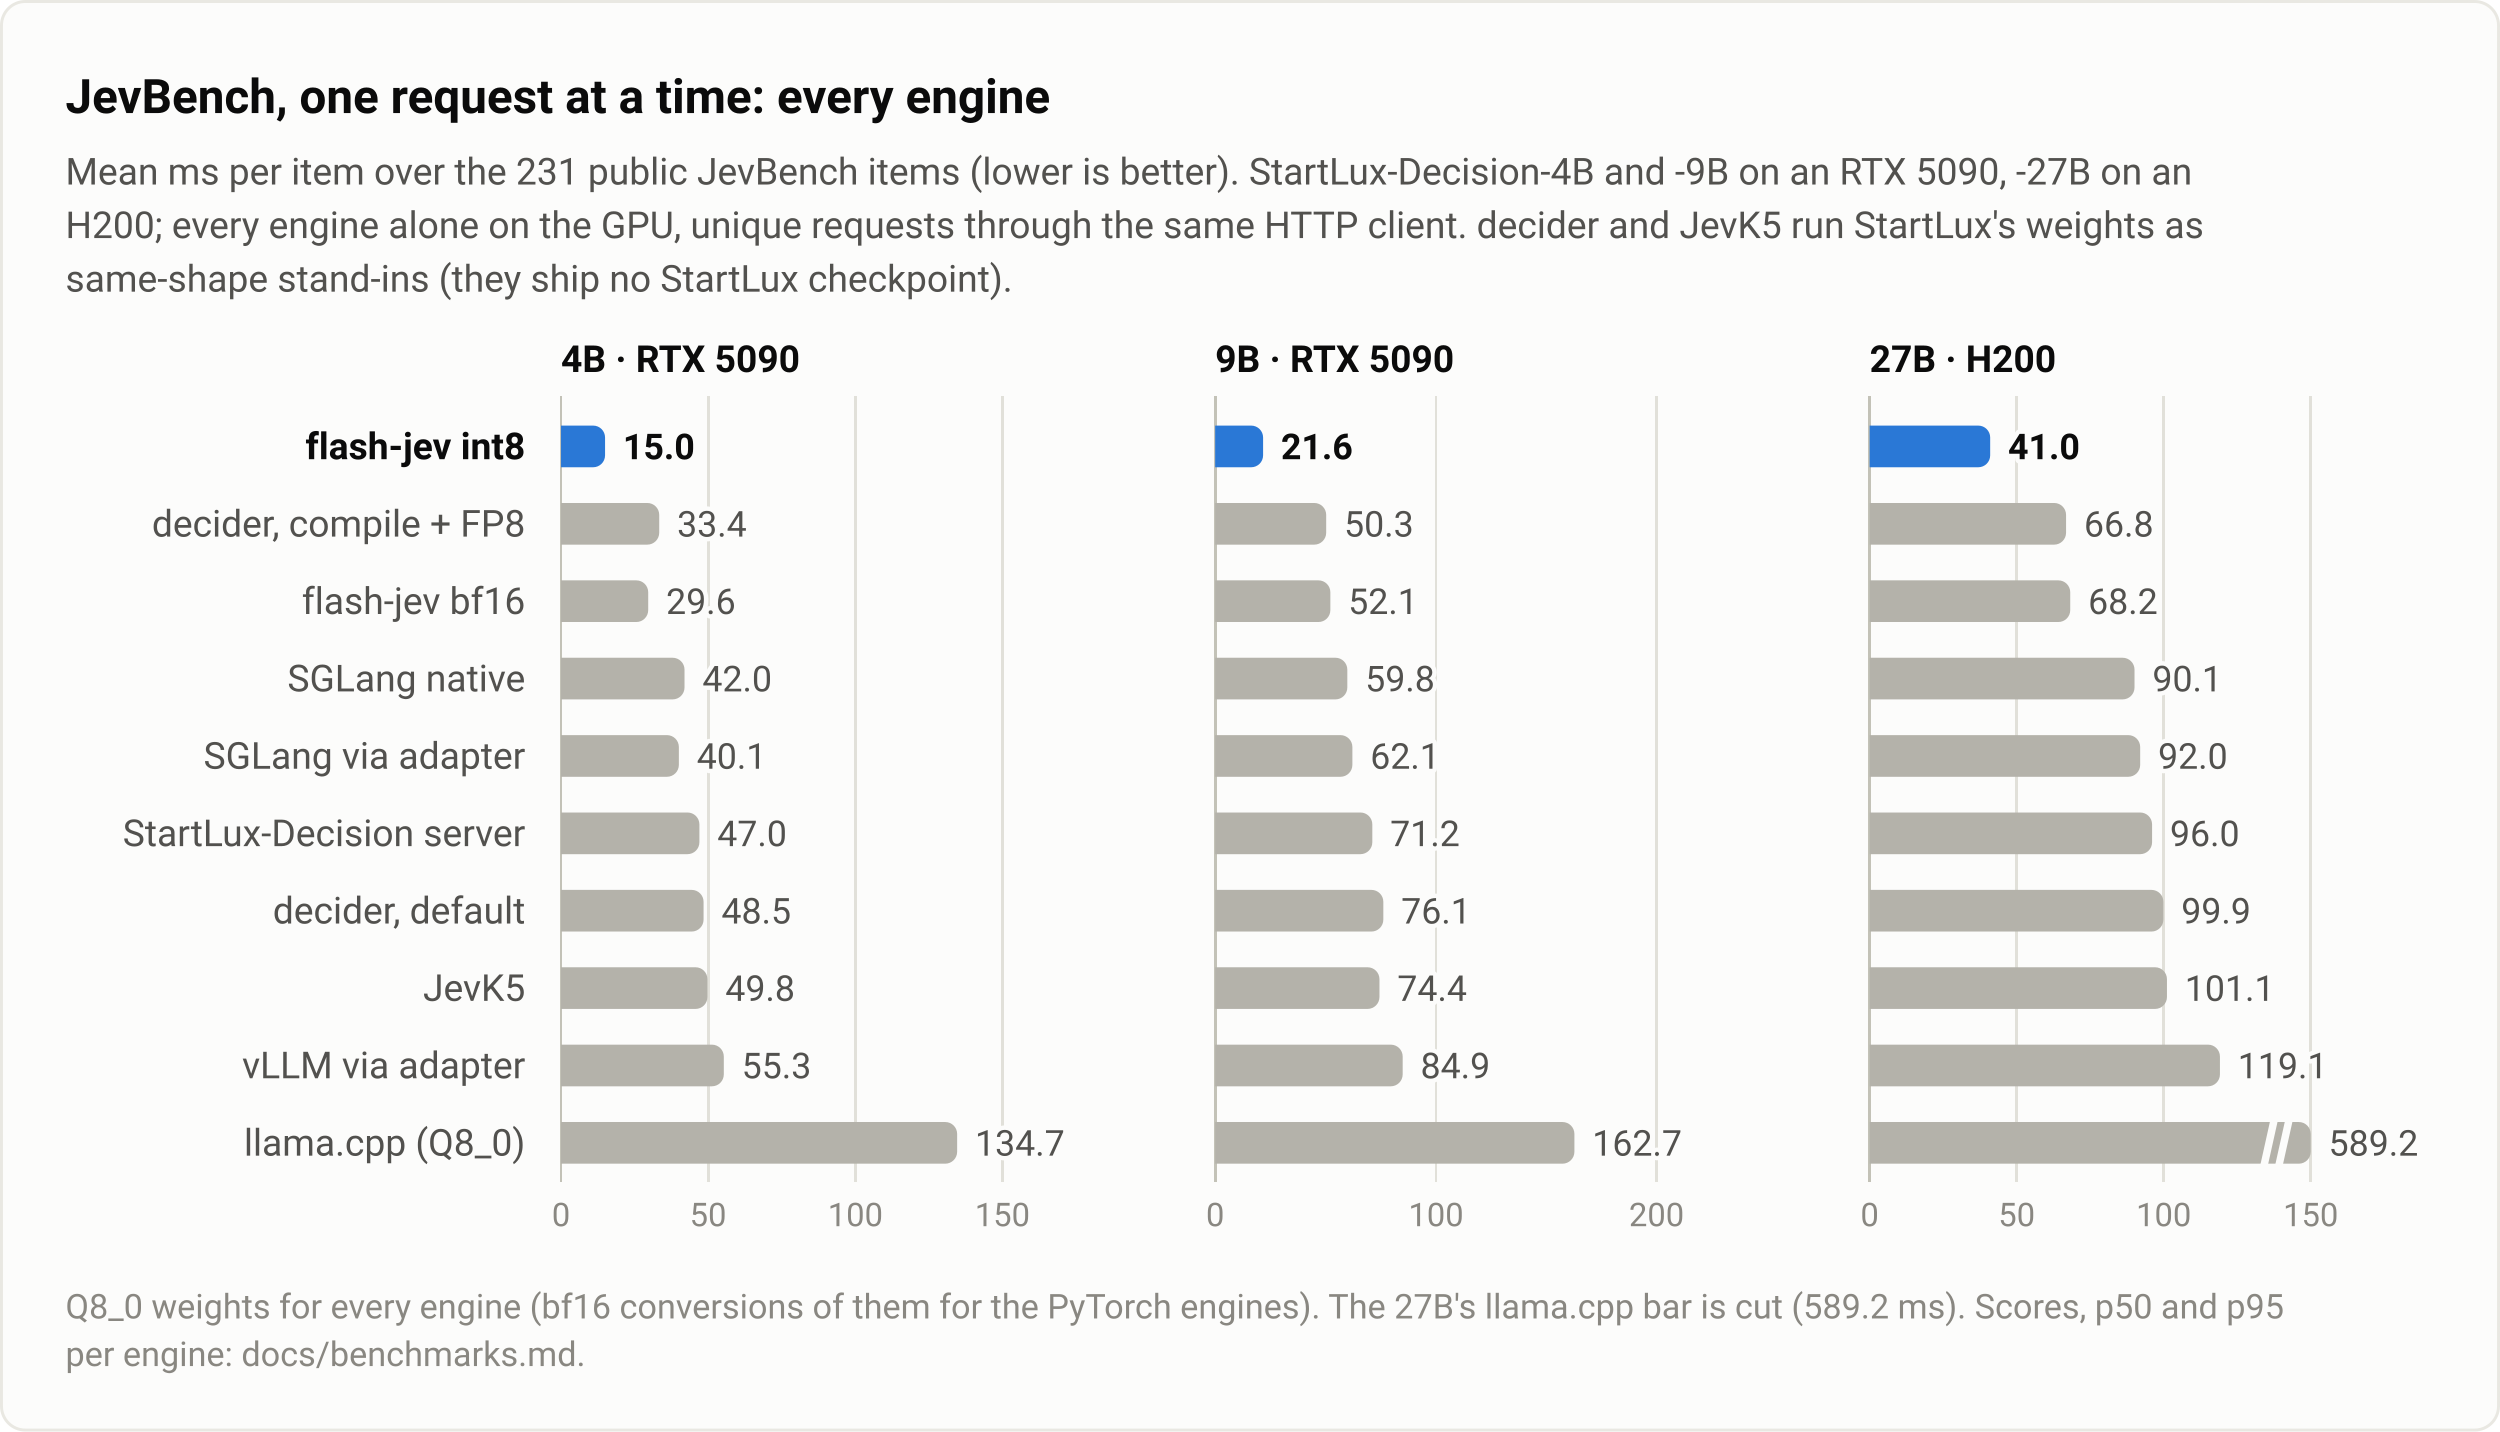
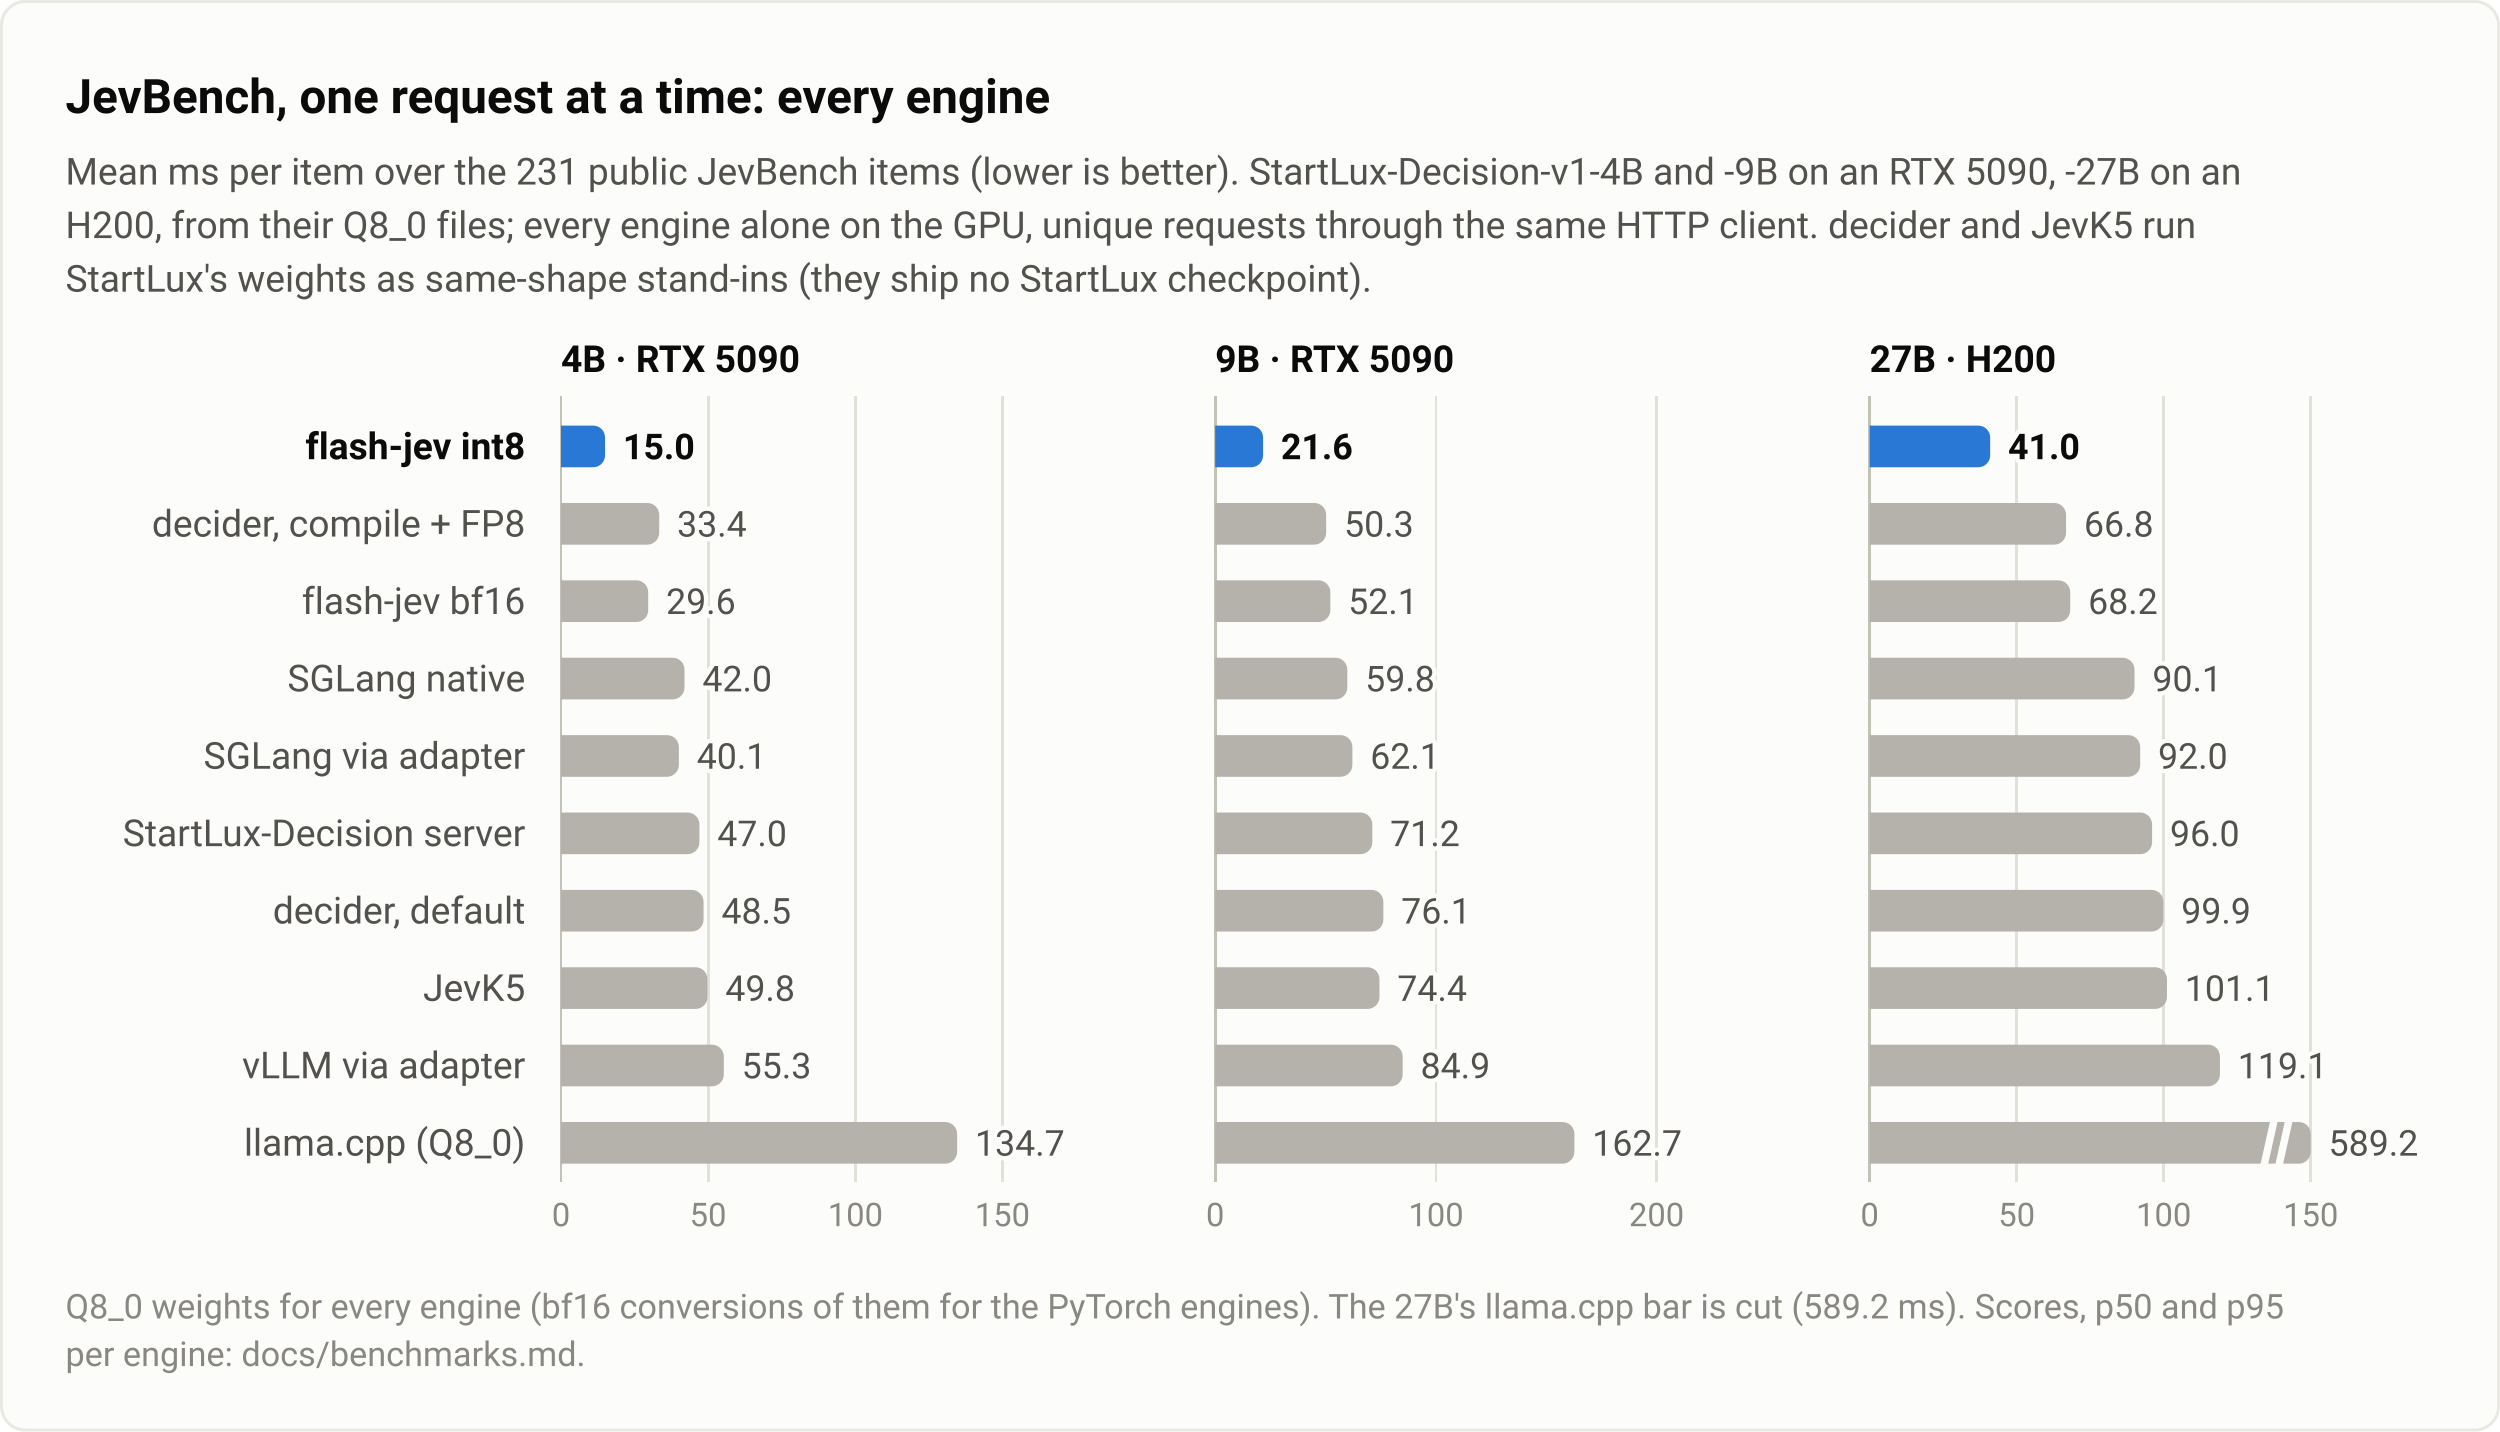
<svg xmlns="http://www.w3.org/2000/svg" width="840" height="481" viewBox="0 0 840 481" role="img" aria-labelledby="title desc" font-family="system-ui, -apple-system, 'Segoe UI', Roboto, 'Helvetica Neue', Arial, sans-serif">
  <rect x="0.5" y="0.5" width="839" height="480" rx="8" fill="#fcfcfb" stroke="#e9e8e2" />
  <text x="22.0" y="38.0" font-size="16" fill="#0b0b0b" text-anchor="start" font-weight="600">JevBench, one request at a time: every engine</text>
-   <text x="22.0" y="62.0" font-size="12.5" fill="#52514e" text-anchor="start" font-weight="400">Mean ms per item over the 231 public JevBench items (lower is better). StartLux-Decision-4B and -9B on an RTX 5090, -27B on an</text>
-   <text x="22.0" y="80.0" font-size="12.5" fill="#52514e" text-anchor="start" font-weight="400">H200; every engine alone on the GPU, unique requests through the same HTTP client. decider and JevK5 run StartLux's weights as</text>
-   <text x="22.0" y="98.0" font-size="12.5" fill="#52514e" text-anchor="start" font-weight="400">same-shape stand-ins (they ship no StartLux checkpoint).</text>
+   <text x="22.0" y="62.0" font-size="12.5" fill="#52514e" text-anchor="start" font-weight="400">Mean ms per item over the 231 public JevBench items (lower is better). StartLux-Decision-v1-4B and -9B on an RTX 5090, -27B on an</text>
+   <text x="22.0" y="80.0" font-size="12.5" fill="#52514e" text-anchor="start" font-weight="400">H200, from their Q8_0 files; every engine alone on the GPU, unique requests through the same HTTP client. decider and JevK5 run</text>
+   <text x="22.0" y="98.0" font-size="12.5" fill="#52514e" text-anchor="start" font-weight="400">StartLux's weights as same-shape stand-ins (they ship no StartLux checkpoint).</text>
  <text x="188.5" y="125.0" font-size="12.5" fill="#0b0b0b" text-anchor="start" font-weight="600">4B · RTX 5090</text>
  <text x="188.5" y="412.0" font-size="11" fill="#898781" text-anchor="middle" font-weight="400" style="font-variant-numeric: tabular-nums">0</text>
  <line x1="237.9" y1="133.0" x2="237.9" y2="397.0" stroke="#e1e0d9" stroke-width="1" shape-rendering="crispEdges" />
  <text x="237.9" y="412.0" font-size="11" fill="#898781" text-anchor="middle" font-weight="400" style="font-variant-numeric: tabular-nums">50</text>
  <line x1="287.4" y1="133.0" x2="287.4" y2="397.0" stroke="#e1e0d9" stroke-width="1" shape-rendering="crispEdges" />
  <text x="287.4" y="412.0" font-size="11" fill="#898781" text-anchor="middle" font-weight="400" style="font-variant-numeric: tabular-nums">100</text>
  <line x1="336.8" y1="133.0" x2="336.8" y2="397.0" stroke="#e1e0d9" stroke-width="1" shape-rendering="crispEdges" />
  <text x="336.8" y="412.0" font-size="11" fill="#898781" text-anchor="middle" font-weight="400" style="font-variant-numeric: tabular-nums">150</text>
  <line x1="188.5" y1="133.0" x2="188.5" y2="397.0" stroke="#c3c2b7" stroke-width="1" shape-rendering="crispEdges" />
  <path d="M188.5,143.0 H199.3 A4.0,4.0 0 0 1 203.3,147.0 V153.0 A4.0,4.0 0 0 1 199.3,157.0 H188.5 Z" fill="#2a78d6" />
  <text x="209.3" y="154.3" font-size="12" fill="#0b0b0b" text-anchor="start" font-weight="600" style="font-variant-numeric: tabular-nums" stroke="#fcfcfb" stroke-width="3" stroke-linejoin="round" paint-order="stroke">15.0</text>
  <path d="M188.5,169.0 H217.5 A4.0,4.0 0 0 1 221.5,173.0 V179.0 A4.0,4.0 0 0 1 217.5,183.0 H188.5 Z" fill="#b4b2aa" />
  <text x="227.5" y="180.3" font-size="12" fill="#52514e" text-anchor="start" font-weight="400" style="font-variant-numeric: tabular-nums" stroke="#fcfcfb" stroke-width="3" stroke-linejoin="round" paint-order="stroke">33.4</text>
  <path d="M188.5,195.0 H213.8 A4.0,4.0 0 0 1 217.8,199.0 V205.0 A4.0,4.0 0 0 1 213.8,209.0 H188.5 Z" fill="#b4b2aa" />
  <text x="223.8" y="206.3" font-size="12" fill="#52514e" text-anchor="start" font-weight="400" style="font-variant-numeric: tabular-nums" stroke="#fcfcfb" stroke-width="3" stroke-linejoin="round" paint-order="stroke">29.6</text>
  <path d="M188.5,221.0 H226.0 A4.0,4.0 0 0 1 230.0,225.0 V231.0 A4.0,4.0 0 0 1 226.0,235.0 H188.5 Z" fill="#b4b2aa" />
  <text x="236.0" y="232.3" font-size="12" fill="#52514e" text-anchor="start" font-weight="400" style="font-variant-numeric: tabular-nums" stroke="#fcfcfb" stroke-width="3" stroke-linejoin="round" paint-order="stroke">42.0</text>
  <path d="M188.5,247.0 H224.1 A4.0,4.0 0 0 1 228.1,251.0 V257.0 A4.0,4.0 0 0 1 224.1,261.0 H188.5 Z" fill="#b4b2aa" />
  <text x="234.1" y="258.3" font-size="12" fill="#52514e" text-anchor="start" font-weight="400" style="font-variant-numeric: tabular-nums" stroke="#fcfcfb" stroke-width="3" stroke-linejoin="round" paint-order="stroke">40.1</text>
  <path d="M188.5,273.0 H231.0 A4.0,4.0 0 0 1 235.0,277.0 V283.0 A4.0,4.0 0 0 1 231.0,287.0 H188.5 Z" fill="#b4b2aa" />
  <text x="241.0" y="284.3" font-size="12" fill="#52514e" text-anchor="start" font-weight="400" style="font-variant-numeric: tabular-nums" stroke="#fcfcfb" stroke-width="3" stroke-linejoin="round" paint-order="stroke">47.0</text>
  <path d="M188.5,299.0 H232.4 A4.0,4.0 0 0 1 236.4,303.0 V309.0 A4.0,4.0 0 0 1 232.4,313.0 H188.5 Z" fill="#b4b2aa" />
  <text x="242.4" y="310.3" font-size="12" fill="#52514e" text-anchor="start" font-weight="400" style="font-variant-numeric: tabular-nums" stroke="#fcfcfb" stroke-width="3" stroke-linejoin="round" paint-order="stroke">48.5</text>
  <path d="M188.5,325.0 H233.7 A4.0,4.0 0 0 1 237.7,329.0 V335.0 A4.0,4.0 0 0 1 233.7,339.0 H188.5 Z" fill="#b4b2aa" />
  <text x="243.7" y="336.3" font-size="12" fill="#52514e" text-anchor="start" font-weight="400" style="font-variant-numeric: tabular-nums" stroke="#fcfcfb" stroke-width="3" stroke-linejoin="round" paint-order="stroke">49.8</text>
  <path d="M188.5,351.0 H239.2 A4.0,4.0 0 0 1 243.2,355.0 V361.0 A4.0,4.0 0 0 1 239.2,365.0 H188.5 Z" fill="#b4b2aa" />
  <text x="249.2" y="362.3" font-size="12" fill="#52514e" text-anchor="start" font-weight="400" style="font-variant-numeric: tabular-nums" stroke="#fcfcfb" stroke-width="3" stroke-linejoin="round" paint-order="stroke">55.3</text>
  <path d="M188.5,377.0 H317.6 A4.0,4.0 0 0 1 321.6,381.0 V387.0 A4.0,4.0 0 0 1 317.6,391.0 H188.5 Z" fill="#b4b2aa" />
  <text x="327.6" y="388.3" font-size="12" fill="#52514e" text-anchor="start" font-weight="400" style="font-variant-numeric: tabular-nums" stroke="#fcfcfb" stroke-width="3" stroke-linejoin="round" paint-order="stroke">134.7</text>
  <text x="408.3" y="125.0" font-size="12.5" fill="#0b0b0b" text-anchor="start" font-weight="600">9B · RTX 5090</text>
  <text x="408.3" y="412.0" font-size="11" fill="#898781" text-anchor="middle" font-weight="400" style="font-variant-numeric: tabular-nums">0</text>
  <line x1="482.5" y1="133.0" x2="482.5" y2="397.0" stroke="#e1e0d9" stroke-width="1" shape-rendering="crispEdges" />
  <text x="482.5" y="412.0" font-size="11" fill="#898781" text-anchor="middle" font-weight="400" style="font-variant-numeric: tabular-nums">100</text>
  <line x1="556.6" y1="133.0" x2="556.6" y2="397.0" stroke="#e1e0d9" stroke-width="1" shape-rendering="crispEdges" />
  <text x="556.6" y="412.0" font-size="11" fill="#898781" text-anchor="middle" font-weight="400" style="font-variant-numeric: tabular-nums">200</text>
  <line x1="408.3" y1="133.0" x2="408.3" y2="397.0" stroke="#c3c2b7" stroke-width="1" shape-rendering="crispEdges" />
  <path d="M408.3,143.0 H420.4 A4.0,4.0 0 0 1 424.4,147.0 V153.0 A4.0,4.0 0 0 1 420.4,157.0 H408.3 Z" fill="#2a78d6" />
  <text x="430.4" y="154.3" font-size="12" fill="#0b0b0b" text-anchor="start" font-weight="600" style="font-variant-numeric: tabular-nums" stroke="#fcfcfb" stroke-width="3" stroke-linejoin="round" paint-order="stroke">21.6</text>
  <path d="M408.3,169.0 H441.6 A4.0,4.0 0 0 1 445.6,173.0 V179.0 A4.0,4.0 0 0 1 441.6,183.0 H408.3 Z" fill="#b4b2aa" />
  <text x="451.6" y="180.3" font-size="12" fill="#52514e" text-anchor="start" font-weight="400" style="font-variant-numeric: tabular-nums" stroke="#fcfcfb" stroke-width="3" stroke-linejoin="round" paint-order="stroke">50.3</text>
  <path d="M408.3,195.0 H443.0 A4.0,4.0 0 0 1 447.0,199.0 V205.0 A4.0,4.0 0 0 1 443.0,209.0 H408.3 Z" fill="#b4b2aa" />
  <text x="453.0" y="206.3" font-size="12" fill="#52514e" text-anchor="start" font-weight="400" style="font-variant-numeric: tabular-nums" stroke="#fcfcfb" stroke-width="3" stroke-linejoin="round" paint-order="stroke">52.1</text>
  <path d="M408.3,221.0 H448.7 A4.0,4.0 0 0 1 452.7,225.0 V231.0 A4.0,4.0 0 0 1 448.7,235.0 H408.3 Z" fill="#b4b2aa" />
  <text x="458.7" y="232.3" font-size="12" fill="#52514e" text-anchor="start" font-weight="400" style="font-variant-numeric: tabular-nums" stroke="#fcfcfb" stroke-width="3" stroke-linejoin="round" paint-order="stroke">59.8</text>
  <path d="M408.3,247.0 H450.4 A4.0,4.0 0 0 1 454.4,251.0 V257.0 A4.0,4.0 0 0 1 450.4,261.0 H408.3 Z" fill="#b4b2aa" />
  <text x="460.4" y="258.3" font-size="12" fill="#52514e" text-anchor="start" font-weight="400" style="font-variant-numeric: tabular-nums" stroke="#fcfcfb" stroke-width="3" stroke-linejoin="round" paint-order="stroke">62.1</text>
  <path d="M408.3,273.0 H457.1 A4.0,4.0 0 0 1 461.1,277.0 V283.0 A4.0,4.0 0 0 1 457.1,287.0 H408.3 Z" fill="#b4b2aa" />
  <text x="467.1" y="284.3" font-size="12" fill="#52514e" text-anchor="start" font-weight="400" style="font-variant-numeric: tabular-nums" stroke="#fcfcfb" stroke-width="3" stroke-linejoin="round" paint-order="stroke">71.2</text>
  <path d="M408.3,299.0 H460.8 A4.0,4.0 0 0 1 464.8,303.0 V309.0 A4.0,4.0 0 0 1 460.8,313.0 H408.3 Z" fill="#b4b2aa" />
  <text x="470.8" y="310.3" font-size="12" fill="#52514e" text-anchor="start" font-weight="400" style="font-variant-numeric: tabular-nums" stroke="#fcfcfb" stroke-width="3" stroke-linejoin="round" paint-order="stroke">76.1</text>
  <path d="M408.3,325.0 H459.5 A4.0,4.0 0 0 1 463.5,329.0 V335.0 A4.0,4.0 0 0 1 459.5,339.0 H408.3 Z" fill="#b4b2aa" />
  <text x="469.5" y="336.3" font-size="12" fill="#52514e" text-anchor="start" font-weight="400" style="font-variant-numeric: tabular-nums" stroke="#fcfcfb" stroke-width="3" stroke-linejoin="round" paint-order="stroke">74.4</text>
  <path d="M408.3,351.0 H467.3 A4.0,4.0 0 0 1 471.3,355.0 V361.0 A4.0,4.0 0 0 1 467.3,365.0 H408.3 Z" fill="#b4b2aa" />
  <text x="477.3" y="362.3" font-size="12" fill="#52514e" text-anchor="start" font-weight="400" style="font-variant-numeric: tabular-nums" stroke="#fcfcfb" stroke-width="3" stroke-linejoin="round" paint-order="stroke">84.9</text>
  <path d="M408.3,377.0 H525.0 A4.0,4.0 0 0 1 529.0,381.0 V387.0 A4.0,4.0 0 0 1 525.0,391.0 H408.3 Z" fill="#b4b2aa" />
  <text x="535.0" y="388.3" font-size="12" fill="#52514e" text-anchor="start" font-weight="400" style="font-variant-numeric: tabular-nums" stroke="#fcfcfb" stroke-width="3" stroke-linejoin="round" paint-order="stroke">162.7</text>
  <text x="628.2" y="125.0" font-size="12.5" fill="#0b0b0b" text-anchor="start" font-weight="600">27B · H200</text>
  <text x="628.2" y="412.0" font-size="11" fill="#898781" text-anchor="middle" font-weight="400" style="font-variant-numeric: tabular-nums">0</text>
  <line x1="677.6" y1="133.0" x2="677.6" y2="397.0" stroke="#e1e0d9" stroke-width="1" shape-rendering="crispEdges" />
  <text x="677.6" y="412.0" font-size="11" fill="#898781" text-anchor="middle" font-weight="400" style="font-variant-numeric: tabular-nums">50</text>
  <line x1="727.0" y1="133.0" x2="727.0" y2="397.0" stroke="#e1e0d9" stroke-width="1" shape-rendering="crispEdges" />
  <text x="727.0" y="412.0" font-size="11" fill="#898781" text-anchor="middle" font-weight="400" style="font-variant-numeric: tabular-nums">100</text>
  <line x1="776.4" y1="133.0" x2="776.4" y2="397.0" stroke="#e1e0d9" stroke-width="1" shape-rendering="crispEdges" />
  <text x="776.4" y="412.0" font-size="11" fill="#898781" text-anchor="middle" font-weight="400" style="font-variant-numeric: tabular-nums">150</text>
  <line x1="628.2" y1="133.0" x2="628.2" y2="397.0" stroke="#c3c2b7" stroke-width="1" shape-rendering="crispEdges" />
  <path d="M628.2,143.0 H664.7 A4.0,4.0 0 0 1 668.7,147.0 V153.0 A4.0,4.0 0 0 1 664.7,157.0 H628.2 Z" fill="#2a78d6" />
  <text x="674.7" y="154.3" font-size="12" fill="#0b0b0b" text-anchor="start" font-weight="600" style="font-variant-numeric: tabular-nums" stroke="#fcfcfb" stroke-width="3" stroke-linejoin="round" paint-order="stroke">41.0</text>
  <path d="M628.2,169.0 H690.2 A4.0,4.0 0 0 1 694.2,173.0 V179.0 A4.0,4.0 0 0 1 690.2,183.0 H628.2 Z" fill="#b4b2aa" />
  <text x="700.2" y="180.3" font-size="12" fill="#52514e" text-anchor="start" font-weight="400" style="font-variant-numeric: tabular-nums" stroke="#fcfcfb" stroke-width="3" stroke-linejoin="round" paint-order="stroke">66.8</text>
  <path d="M628.2,195.0 H691.6 A4.0,4.0 0 0 1 695.6,199.0 V205.0 A4.0,4.0 0 0 1 691.6,209.0 H628.2 Z" fill="#b4b2aa" />
  <text x="701.6" y="206.3" font-size="12" fill="#52514e" text-anchor="start" font-weight="400" style="font-variant-numeric: tabular-nums" stroke="#fcfcfb" stroke-width="3" stroke-linejoin="round" paint-order="stroke">68.2</text>
  <path d="M628.2,221.0 H713.2 A4.0,4.0 0 0 1 717.2,225.0 V231.0 A4.0,4.0 0 0 1 713.2,235.0 H628.2 Z" fill="#b4b2aa" />
  <text x="723.2" y="232.3" font-size="12" fill="#52514e" text-anchor="start" font-weight="400" style="font-variant-numeric: tabular-nums" stroke="#fcfcfb" stroke-width="3" stroke-linejoin="round" paint-order="stroke">90.1</text>
  <path d="M628.2,247.0 H715.1 A4.0,4.0 0 0 1 719.1,251.0 V257.0 A4.0,4.0 0 0 1 715.1,261.0 H628.2 Z" fill="#b4b2aa" />
  <text x="725.1" y="258.3" font-size="12" fill="#52514e" text-anchor="start" font-weight="400" style="font-variant-numeric: tabular-nums" stroke="#fcfcfb" stroke-width="3" stroke-linejoin="round" paint-order="stroke">92.0</text>
  <path d="M628.2,273.0 H719.1 A4.0,4.0 0 0 1 723.1,277.0 V283.0 A4.0,4.0 0 0 1 719.1,287.0 H628.2 Z" fill="#b4b2aa" />
  <text x="729.1" y="284.3" font-size="12" fill="#52514e" text-anchor="start" font-weight="400" style="font-variant-numeric: tabular-nums" stroke="#fcfcfb" stroke-width="3" stroke-linejoin="round" paint-order="stroke">96.0</text>
  <path d="M628.2,299.0 H722.9 A4.0,4.0 0 0 1 726.9,303.0 V309.0 A4.0,4.0 0 0 1 722.9,313.0 H628.2 Z" fill="#b4b2aa" />
  <text x="732.9" y="310.3" font-size="12" fill="#52514e" text-anchor="start" font-weight="400" style="font-variant-numeric: tabular-nums" stroke="#fcfcfb" stroke-width="3" stroke-linejoin="round" paint-order="stroke">99.9</text>
  <path d="M628.2,325.0 H724.1 A4.0,4.0 0 0 1 728.1,329.0 V335.0 A4.0,4.0 0 0 1 724.1,339.0 H628.2 Z" fill="#b4b2aa" />
  <text x="734.1" y="336.3" font-size="12" fill="#52514e" text-anchor="start" font-weight="400" style="font-variant-numeric: tabular-nums" stroke="#fcfcfb" stroke-width="3" stroke-linejoin="round" paint-order="stroke">101.1</text>
  <path d="M628.2,351.0 H741.9 A4.0,4.0 0 0 1 745.9,355.0 V361.0 A4.0,4.0 0 0 1 741.9,365.0 H628.2 Z" fill="#b4b2aa" />
  <text x="751.9" y="362.3" font-size="12" fill="#52514e" text-anchor="start" font-weight="400" style="font-variant-numeric: tabular-nums" stroke="#fcfcfb" stroke-width="3" stroke-linejoin="round" paint-order="stroke">119.1</text>
  <path d="M628.2,377.0 H772.4 A4.0,4.0 0 0 1 776.4,381.0 V387.0 A4.0,4.0 0 0 1 772.4,391.0 H628.2 Z" fill="#b4b2aa" />
  <line x1="760.4" y1="393.0" x2="764.4" y2="375.0" stroke="#fcfcfb" stroke-width="2.5" />
  <line x1="765.4" y1="393.0" x2="769.4" y2="375.0" stroke="#fcfcfb" stroke-width="2.5" />
  <text x="782.4" y="388.3" font-size="12" fill="#52514e" text-anchor="start" font-weight="400" style="font-variant-numeric: tabular-nums" stroke="#fcfcfb" stroke-width="3" stroke-linejoin="round" paint-order="stroke">589.2</text>
  <text x="176.5" y="154.3" font-size="12.5" fill="#0b0b0b" text-anchor="end" font-weight="600">flash-jev int8</text>
  <text x="176.5" y="180.3" font-size="12.5" fill="#52514e" text-anchor="end" font-weight="400">decider, compile + FP8</text>
  <text x="176.5" y="206.3" font-size="12.5" fill="#52514e" text-anchor="end" font-weight="400">flash-jev bf16</text>
  <text x="176.5" y="232.3" font-size="12.5" fill="#52514e" text-anchor="end" font-weight="400">SGLang native</text>
  <text x="176.5" y="258.3" font-size="12.5" fill="#52514e" text-anchor="end" font-weight="400">SGLang via adapter</text>
  <text x="176.5" y="284.3" font-size="12.5" fill="#52514e" text-anchor="end" font-weight="400">StartLux-Decision server</text>
  <text x="176.5" y="310.3" font-size="12.5" fill="#52514e" text-anchor="end" font-weight="400">decider, default</text>
  <text x="176.5" y="336.3" font-size="12.5" fill="#52514e" text-anchor="end" font-weight="400">JevK5</text>
  <text x="176.5" y="362.3" font-size="12.5" fill="#52514e" text-anchor="end" font-weight="400">vLLM via adapter</text>
  <text x="176.5" y="388.3" font-size="12.5" fill="#52514e" text-anchor="end" font-weight="400">llama.cpp (Q8_0)</text>
  <text x="22.0" y="443.0" font-size="11.5" fill="#898781" text-anchor="start" font-weight="400">Q8_0 weights for every engine (bf16 conversions of them for the PyTorch engines). The 27B's llama.cpp bar is cut (589.2 ms). Scores, p50 and p95</text>
  <text x="22.0" y="459.0" font-size="11.5" fill="#898781" text-anchor="start" font-weight="400">per engine: docs/benchmarks.md.</text>
</svg>
